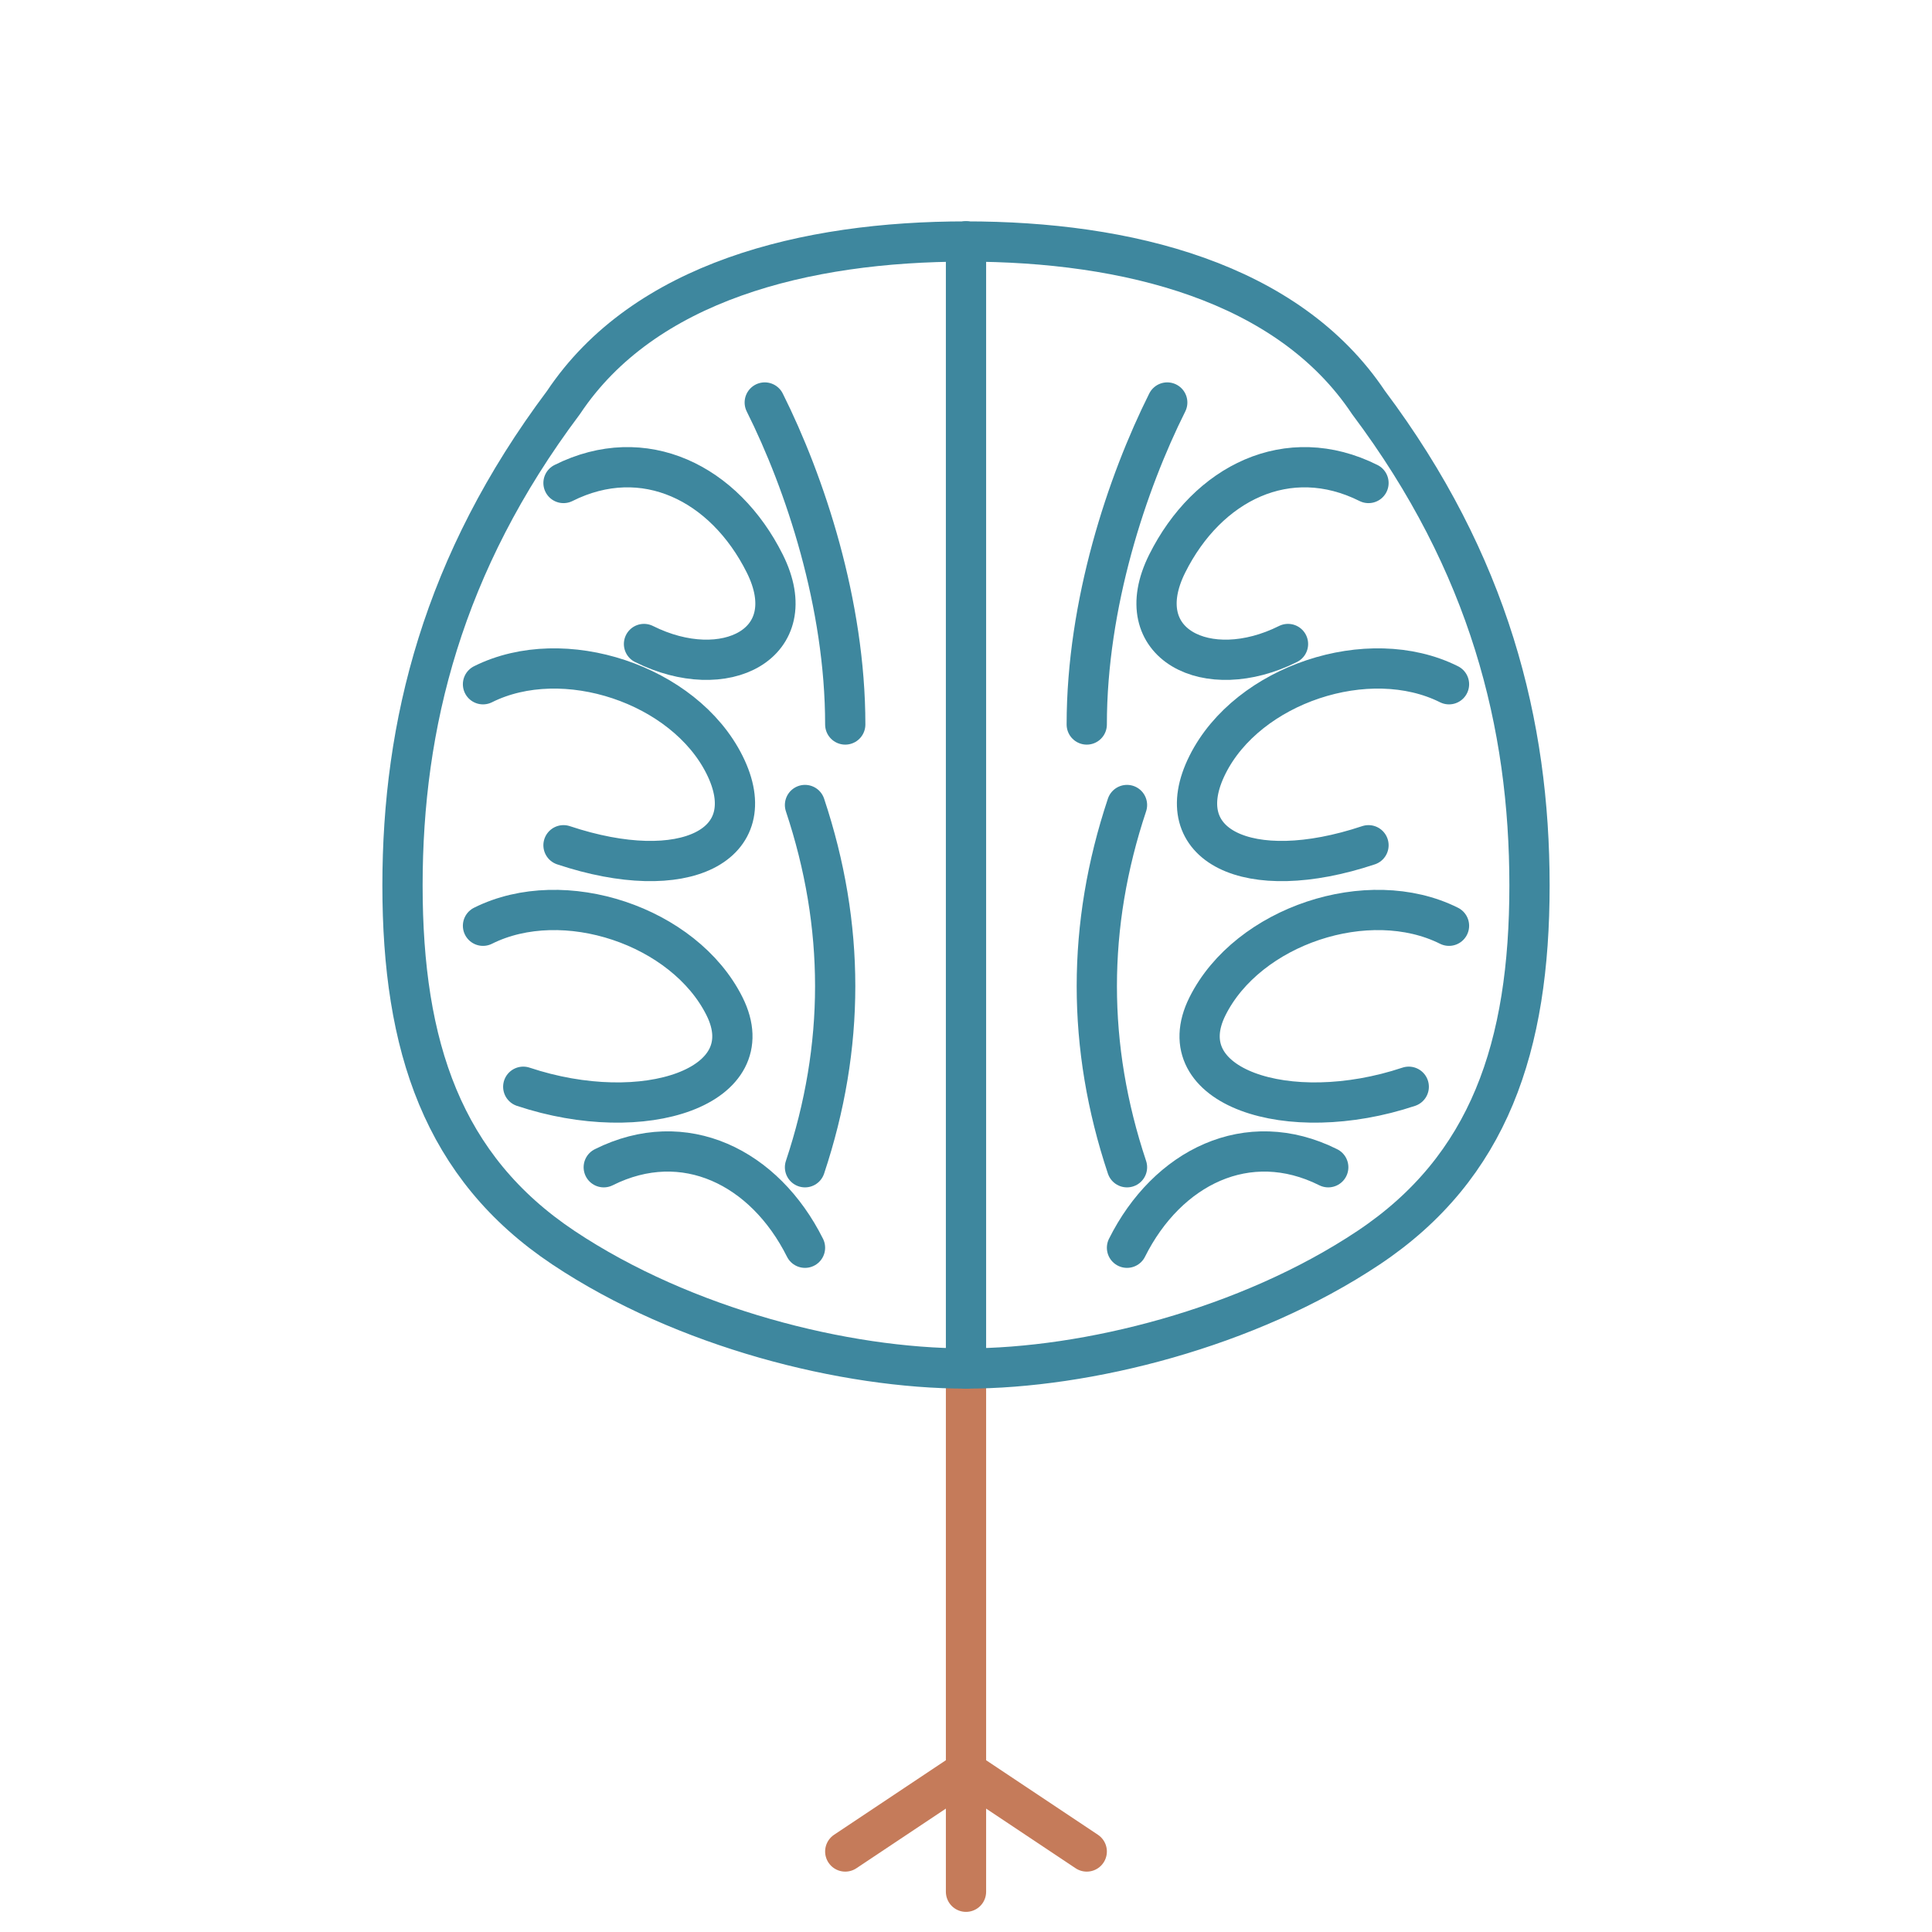
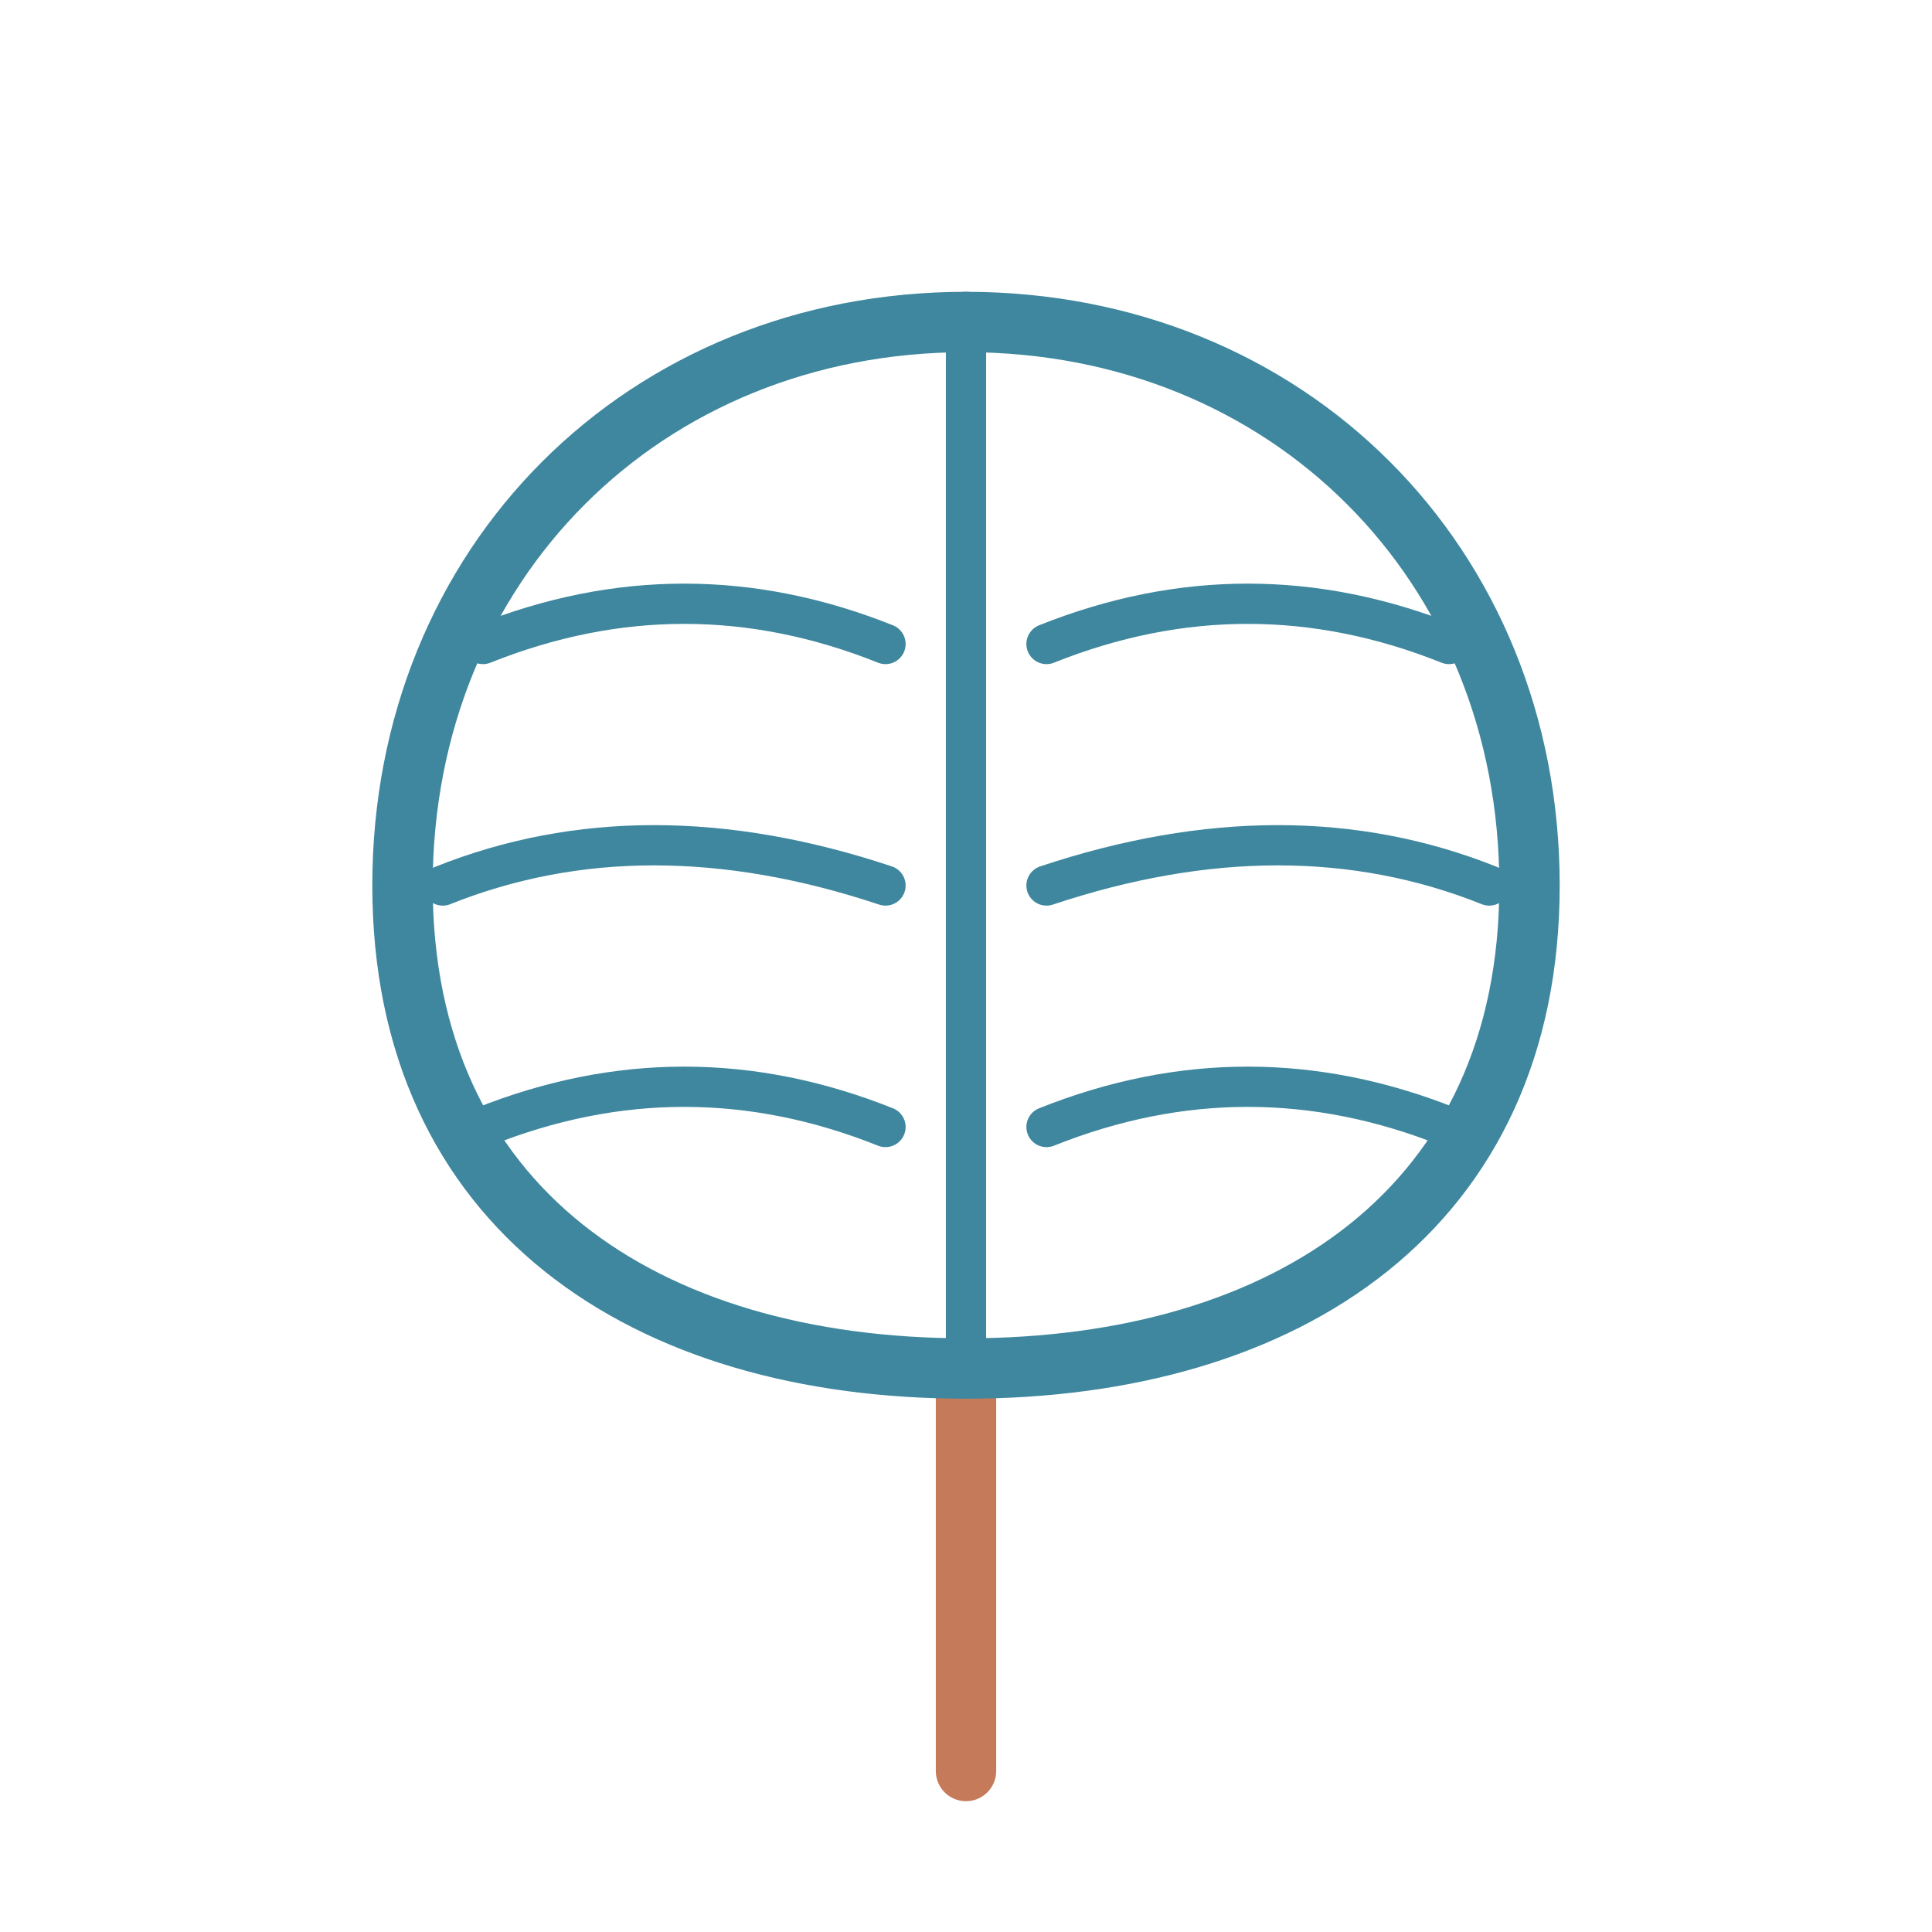
<svg xmlns="http://www.w3.org/2000/svg" viewBox="0 0 48 48" fill="none">
-   <path d="M24 34 L24 44" stroke="#c57b5a" stroke-width="1" stroke-linecap="round" />
-   <path d="M24 44 L21 46 M24 44 L24 47 M24 44 L27 46" stroke="#c57b5a" stroke-width="1" stroke-linecap="round" />
-   <path d="M24 6         C20 6 16 7 14 10        C11 14 10 18 10 22        C10 26 11 29 14 31        C17 33 21 34 24 34" stroke="#3e879e" stroke-width="1" stroke-linecap="round" stroke-linejoin="round" fill="none" />
-   <path d="M24 6         C28 6 32 7 34 10        C37 14 38 18 38 22        C38 26 37 29 34 31        C31 33 27 34 24 34" stroke="#3e879e" stroke-width="1" stroke-linecap="round" stroke-linejoin="round" fill="none" />
-   <path d="M24 6 L24 34" stroke="#3e879e" stroke-width="1" stroke-linecap="round" />
-   <path d="M14 12 C16 11 18 12 19 14 C20 16 18 17 16 16" stroke="#3e879e" stroke-width="1" stroke-linecap="round" fill="none" />
-   <path d="M12 17 C14 16 17 17 18 19 C19 21 17 22 14 21" stroke="#3e879e" stroke-width="1" stroke-linecap="round" fill="none" />
-   <path d="M12 23 C14 22 17 23 18 25 C19 27 16 28 13 27" stroke="#3e879e" stroke-width="1" stroke-linecap="round" fill="none" />
-   <path d="M15 29 C17 28 19 29 20 31" stroke="#3e879e" stroke-width="1" stroke-linecap="round" fill="none" />
-   <path d="M19 10 C20 12 21 15 21 18" stroke="#3e879e" stroke-width="1" stroke-linecap="round" fill="none" />
-   <path d="M20 20 C21 23 21 26 20 29" stroke="#3e879e" stroke-width="1" stroke-linecap="round" fill="none" />
-   <path d="M34 12 C32 11 30 12 29 14 C28 16 30 17 32 16" stroke="#3e879e" stroke-width="1" stroke-linecap="round" fill="none" />
-   <path d="M36 17 C34 16 31 17 30 19 C29 21 31 22 34 21" stroke="#3e879e" stroke-width="1" stroke-linecap="round" fill="none" />
-   <path d="M36 23 C34 22 31 23 30 25 C29 27 32 28 35 27" stroke="#3e879e" stroke-width="1" stroke-linecap="round" fill="none" />
-   <path d="M33 29 C31 28 29 29 28 31" stroke="#3e879e" stroke-width="1" stroke-linecap="round" fill="none" />
-   <path d="M29 10 C28 12 27 15 27 18" stroke="#3e879e" stroke-width="1" stroke-linecap="round" fill="none" />
-   <path d="M28 20 C27 23 27 26 28 29" stroke="#3e879e" stroke-width="1" stroke-linecap="round" fill="none" />
+   <line x1="24" y1="34" x2="24" y2="44" stroke="#c57b5a" stroke-width="1.5" stroke-linecap="round" />
+   <path d="M24 8 C16 8 10 14 10 22 C10 30 16 34 24 34" stroke="#3e879e" stroke-width="1.5" stroke-linecap="round" fill="none" />
+   <path d="M24 8 C32 8 38 14 38 22 C38 30 32 34 24 34" stroke="#3e879e" stroke-width="1.5" stroke-linecap="round" fill="none" />
+   <line x1="24" y1="8" x2="24" y2="34" stroke="#3e879e" stroke-width="1" stroke-linecap="round" />
+   <path d="M12 16 Q17 14 22 16" stroke="#3e879e" stroke-width="1" stroke-linecap="round" fill="none" />
+   <path d="M11 22 Q16 20 22 22" stroke="#3e879e" stroke-width="1" stroke-linecap="round" fill="none" />
+   <path d="M12 28 Q17 26 22 28" stroke="#3e879e" stroke-width="1" stroke-linecap="round" fill="none" />
+   <path d="M36 16 Q31 14 26 16" stroke="#3e879e" stroke-width="1" stroke-linecap="round" fill="none" />
+   <path d="M37 22 Q32 20 26 22" stroke="#3e879e" stroke-width="1" stroke-linecap="round" fill="none" />
+   <path d="M36 28 Q31 26 26 28" stroke="#3e879e" stroke-width="1" stroke-linecap="round" fill="none" />
</svg>
